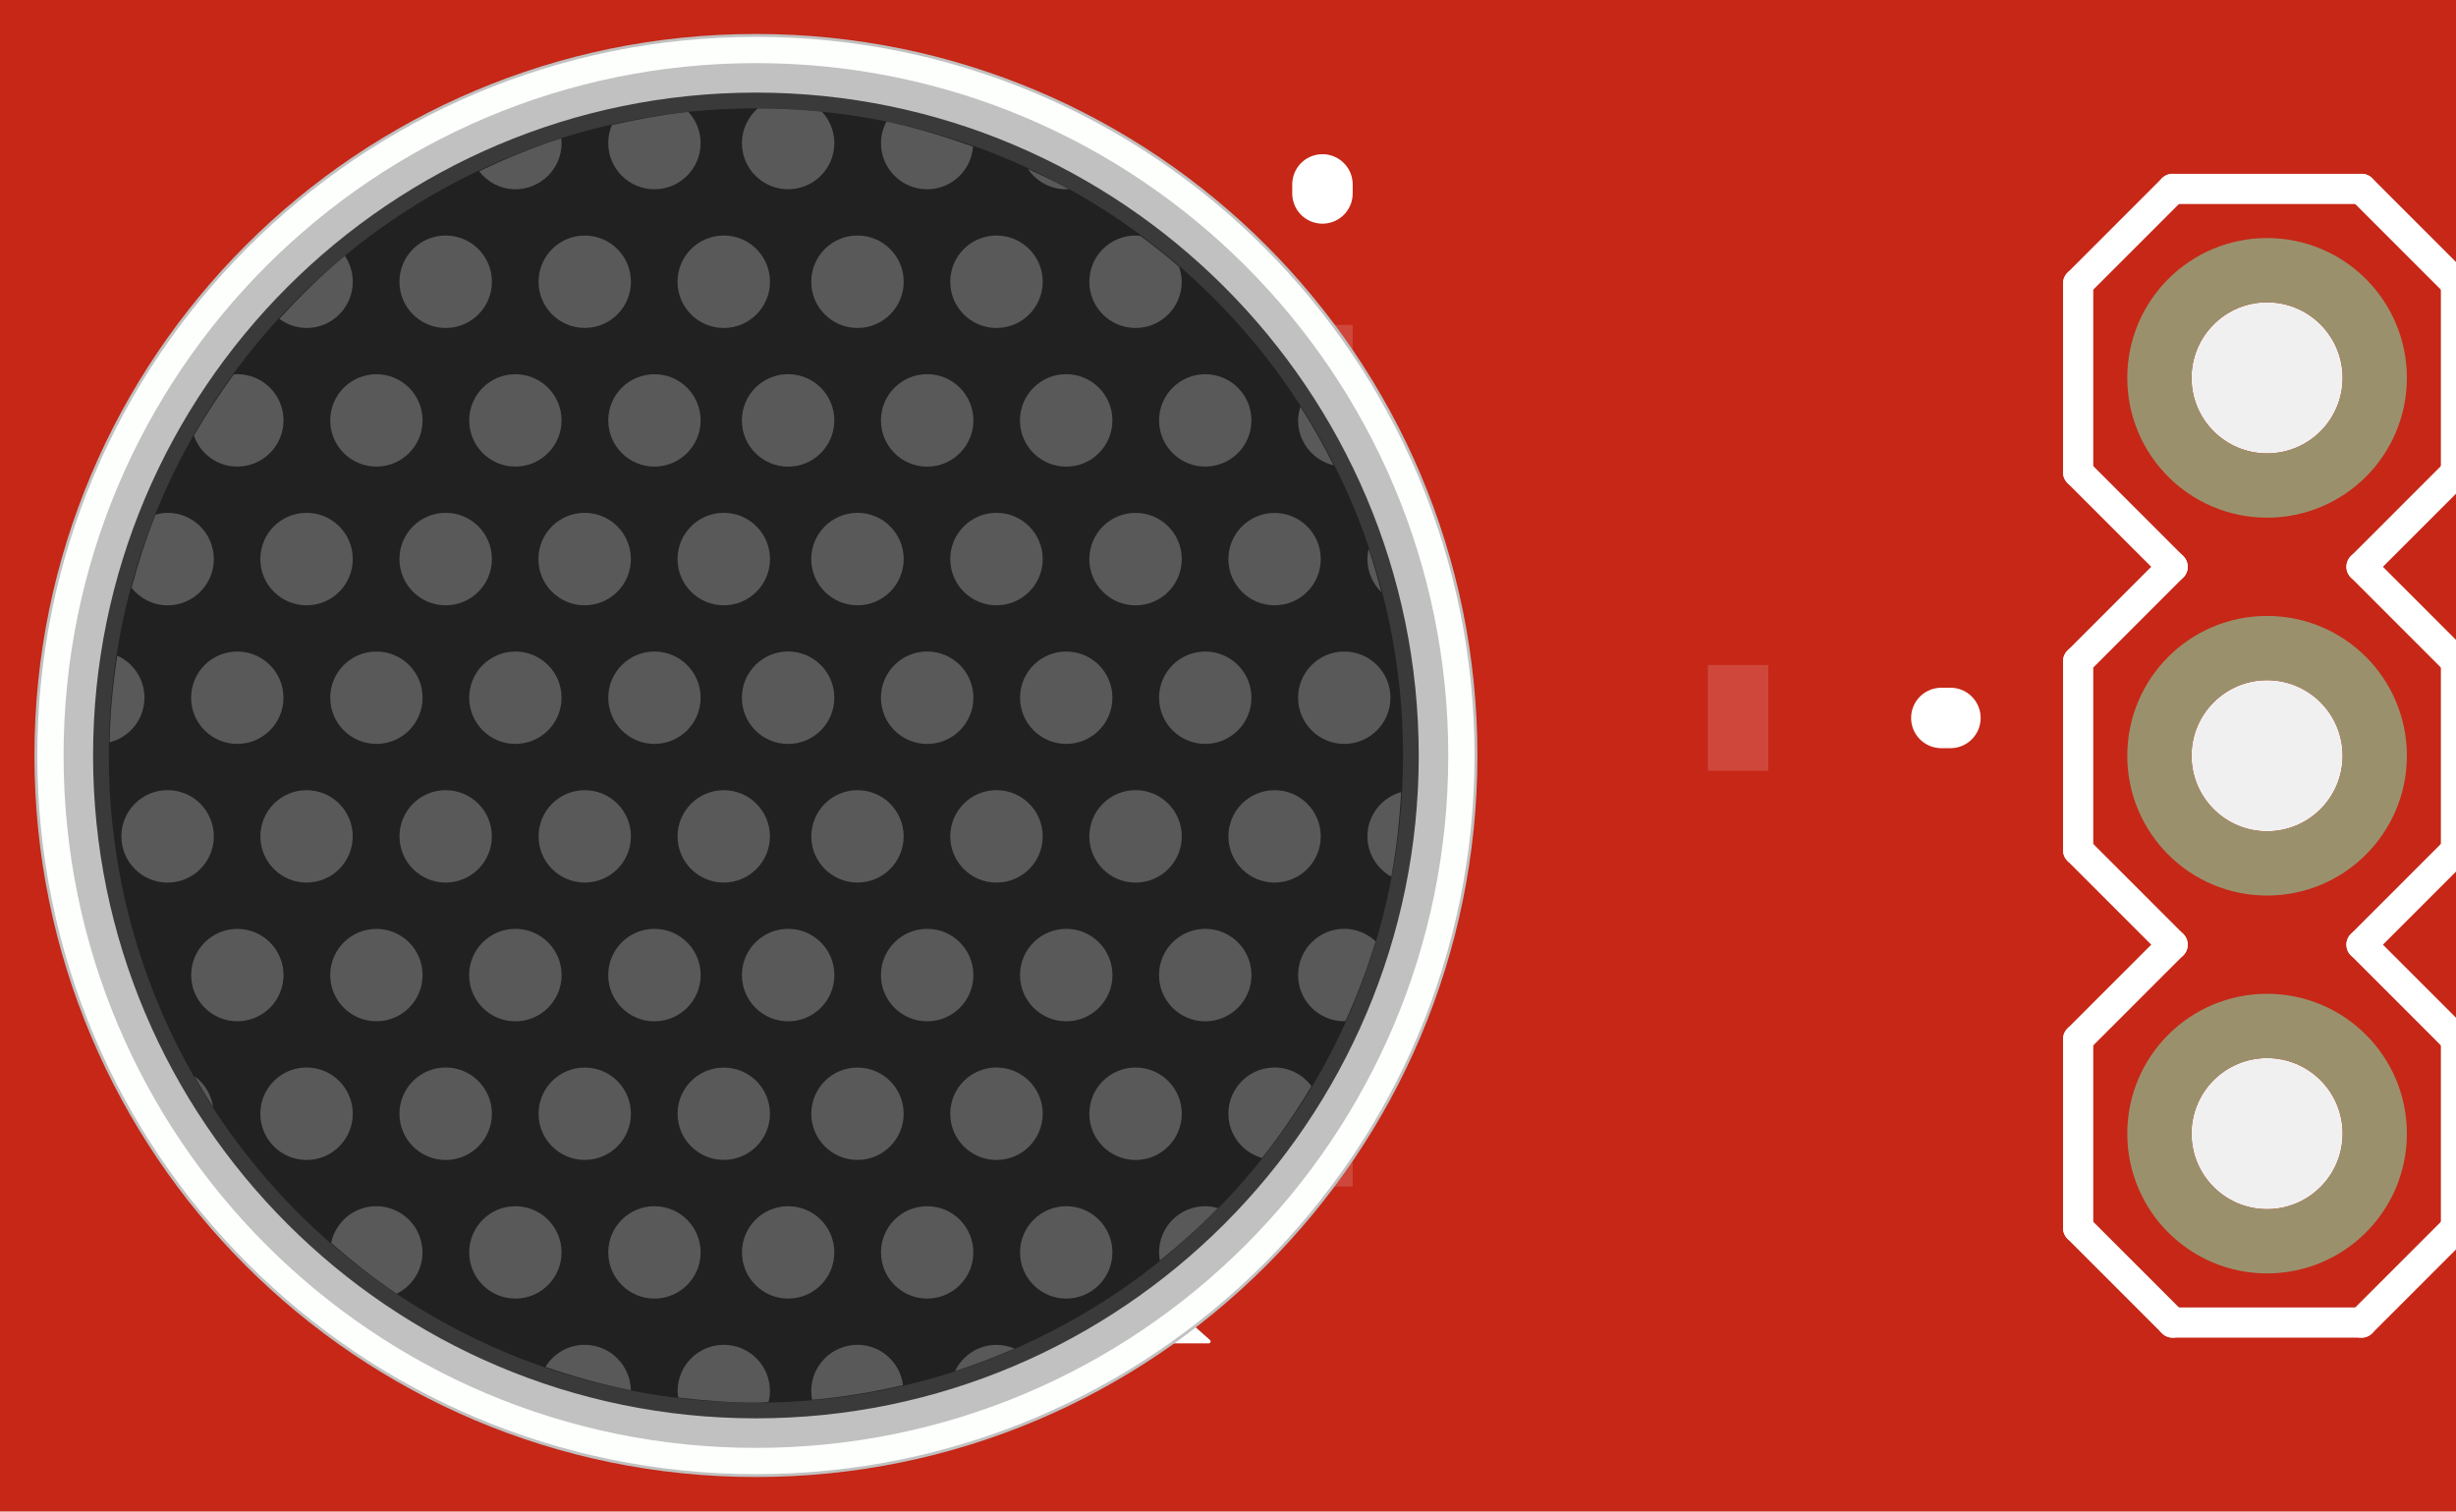
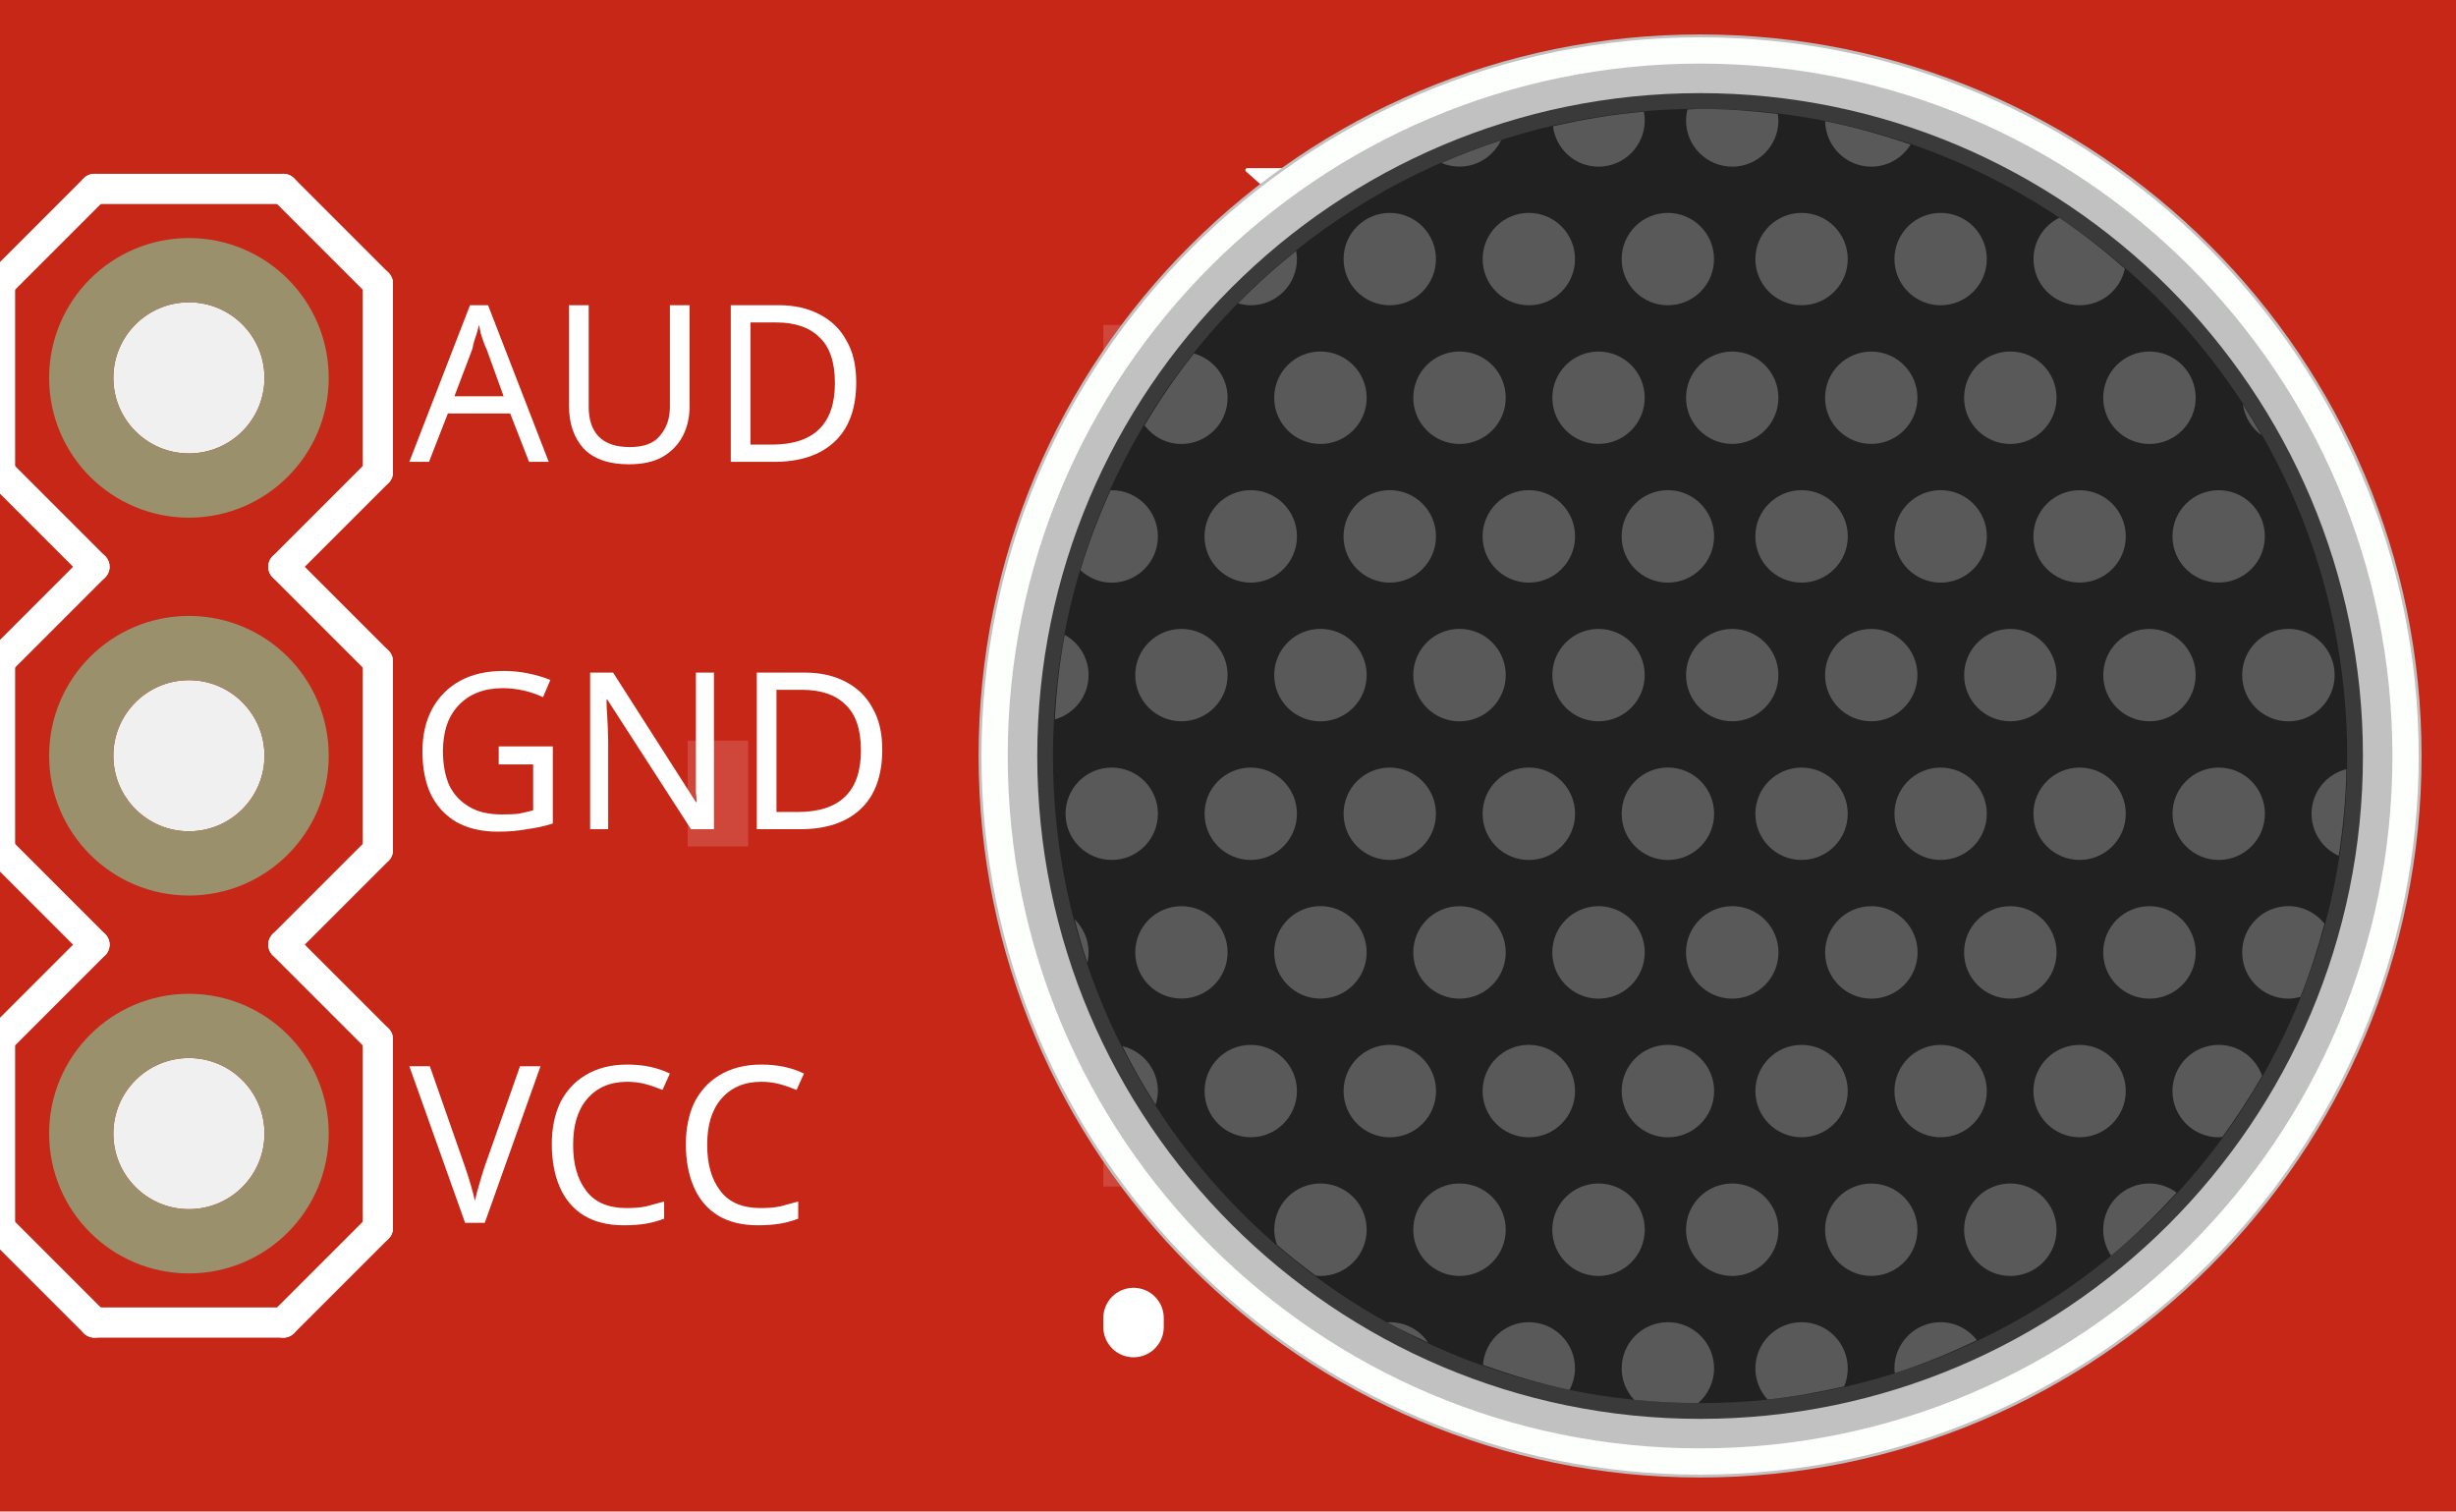
<svg xmlns="http://www.w3.org/2000/svg" width="0.65in" x="0in" version="1.2" y="0in" height="0.4in" viewBox="0 0 46.8 28.8" baseProfile="tiny">
-   <g id="breadboard" stroke-width="0">
+   <g id="breadboard" stroke-width="0" transform="rotate(180) translate(-46.8 -28.8)">
    <g id="icon" stroke-width="0">
      <path fill="#C62717" stroke="none" stroke-width="0" d="M0,28.8L46.8,28.8L46.8,0L0,0L0,28.8M41.76,21.6a1.44,1.44,0,1,1,2.88,0,1.44,1.44,0,1,1,-2.88,0zM41.76,14.4a1.44,1.44,0,1,1,2.88,0,1.44,1.44,0,1,1,-2.88,0zM41.76,7.2a1.44,1.44,0,1,1,2.88,0,1.44,1.44,0,1,1,-2.88,0z" />
      <g stroke-width="0">
        <g stroke-width="0">
          <g stroke-width="0">
            <line stroke="white" stroke-linecap="round" y1="3.514" x1="14.76" y2="3.686" stroke-width="1.152" x2="14.76" />
-           </g>
-         </g>
-         <g stroke-width="0">
-           <g stroke-width="0">
-             <line stroke="white" stroke-linecap="round" y1="13.68" x1="37.166" y2="13.68" stroke-width="1.152" x2="36.993" />
          </g>
        </g>
        <g stroke-width="0">
          <g stroke-width="0">
            <line stroke="white" stroke-linecap="round" y1="3.514" x1="25.2" y2="3.686" stroke-width="1.152" x2="25.2" />
          </g>
        </g>
        <g stroke-width="0">
          <g stroke-width="0">
            <line stroke="white" stroke-linecap="round" y1="17.913" x1="14.76" y2="18.087" stroke-width="1.152" x2="14.76" />
          </g>
        </g>
        <g stroke-width="0">
          <g stroke-width="0">
            <line stroke="white" stroke-linecap="round" y1="10.8" x1="41.4" y2="9" stroke-width="0.576" x2="39.6" />
            <line stroke="white" stroke-linecap="round" y1="9" x1="39.6" y2="5.4" stroke-width="0.576" x2="39.6" />
            <line stroke="white" stroke-linecap="round" y1="5.4" x1="39.6" y2="3.6" stroke-width="0.576" x2="41.4" />
            <line stroke="white" stroke-linecap="round" y1="3.6" x1="45" y2="5.4" stroke-width="0.576" x2="46.8" />
            <line stroke="white" stroke-linecap="round" y1="5.4" x1="46.8" y2="9" stroke-width="0.576" x2="46.8" />
            <line stroke="white" stroke-linecap="round" y1="9" x1="46.8" y2="10.8" stroke-width="0.576" x2="45" />
            <line stroke="white" stroke-linecap="round" y1="23.4" x1="39.6" y2="19.8" stroke-width="0.576" x2="39.6" />
            <line stroke="white" stroke-linecap="round" y1="19.8" x1="39.6" y2="18" stroke-width="0.576" x2="41.4" />
            <line stroke="white" stroke-linecap="round" y1="18" x1="45" y2="19.8" stroke-width="0.576" x2="46.8" />
            <line stroke="white" stroke-linecap="round" y1="18" x1="41.4" y2="16.2" stroke-width="0.576" x2="39.6" />
            <line stroke="white" stroke-linecap="round" y1="16.2" x1="39.6" y2="12.6" stroke-width="0.576" x2="39.6" />
            <line stroke="white" stroke-linecap="round" y1="12.6" x1="39.6" y2="10.8" stroke-width="0.576" x2="41.4" />
            <line stroke="white" stroke-linecap="round" y1="10.8" x1="45" y2="12.6" stroke-width="0.576" x2="46.8" />
            <line stroke="white" stroke-linecap="round" y1="12.6" x1="46.8" y2="16.2" stroke-width="0.576" x2="46.8" />
            <line stroke="white" stroke-linecap="round" y1="16.2" x1="46.8" y2="18" stroke-width="0.576" x2="45" />
            <line stroke="white" stroke-linecap="round" y1="25.2" x1="41.4" y2="25.2" stroke-width="0.576" x2="45" />
            <line stroke="white" stroke-linecap="round" y1="23.4" x1="39.6" y2="25.2" stroke-width="0.576" x2="41.4" />
            <line stroke="white" stroke-linecap="round" y1="25.2" x1="45" y2="23.4" stroke-width="0.576" x2="46.8" />
            <line stroke="white" stroke-linecap="round" y1="19.8" x1="46.8" y2="23.4" stroke-width="0.576" x2="46.8" />
            <line stroke="white" stroke-linecap="round" y1="3.6" x1="41.4" y2="3.6" stroke-width="0.576" x2="45" />
          </g>
        </g>
        <g stroke-width="0">
          <g stroke-width="0">
      </g>
        </g>
        <g stroke-width="0">
          <g stroke-width="0">
      </g>
        </g>
        <g stroke-width="0">
          <g stroke-width="0">
      </g>
        </g>
        <g stroke-width="0">
          <g stroke-width="0">
      </g>
        </g>
        <g stroke-width="0">
          <g stroke-width="0">
      </g>
        </g>
        <g stroke-width="0">
          <g stroke-width="0">
      </g>
        </g>
        <g stroke-width="0">
          <g stroke-width="0">
      </g>
        </g>
        <g stroke-width="0">
          <g stroke-width="0">
      </g>
        </g>
        <g stroke-width="0">
+           <g stroke-width="0" transform="matrix(1, 0, 0, 1, 39, 13)">
+             <g stroke-width="0" transform="rotate(180)">
+               <text x="0" y="0" font-family="OCRA" fill="white" text-anchor="start" stroke="none" stroke-width="0" font-size="4.176">GND</text>
+             </g>
+           </g>
+         </g>
+         <g stroke-width="0">
+           <g stroke-width="0" transform="matrix(1, 0, 0, 1, 39, 5.5)">
+             <g stroke-width="0" transform="rotate(180)">
+               <text x="0" y="0" font-family="OCRA" fill="white" text-anchor="start" stroke="none" stroke-width="0" font-size="4.176">VCC</text>
+             </g>
+           </g>
+         </g>
+         <g stroke-width="0">
+           <g stroke-width="0" transform="matrix(1, 0, 0, 1, 39, 20)">
+             <g stroke-width="0" transform="rotate(180)">
+               <text x="0" y="0" font-family="OCRA" fill="white" text-anchor="start" stroke="none" stroke-width="0" font-size="4.176">AUD</text>
+             </g>
+           </g>
+         </g>
+         <g stroke-width="0">
          <g stroke-width="0">
            <g stroke-width="0">
              <path fill="none" stroke="white" stroke-linecap="round" stroke-width="0.072" d="M17.662,24.012L17.64,24.149M17.64,24.149L17.619,24.415M17.619,24.415L17.64,24.681M17.64,24.681L17.692,24.88M17.692,24.88L17.783,25.063M17.783,25.063L17.909,25.225M17.909,25.225L18.065,25.358M18.065,25.358L18.272,25.472M18.272,25.472L18.499,25.54M18.499,25.54L18.735,25.56M18.735,25.56L23.033,25.56M23.033,25.56L21.477,24.177M21.477,24.177L21.252,23.931M21.252,23.931L21.081,23.645M21.081,23.645L21.043,23.539M21.043,23.539L21.024,23.429M21.024,23.429L21.024,22.781M21.024,22.781L20.989,22.394M20.989,22.394L20.884,22.02M20.884,22.02L20.715,21.672M20.715,21.672L20.483,21.344M20.483,21.344L20.207,21.051M20.207,21.051L19.893,20.801M19.893,20.801L19.417,20.532M19.417,20.532L18.9,20.354M18.9,20.354L18.359,20.273M18.359,20.273L17.813,20.29M17.813,20.29L17.518,20.348M17.518,20.348L17.235,20.45M17.235,20.45L16.971,20.592M16.971,20.592L16.648,20.849M16.648,20.849L16.387,21.168M16.387,21.168L16.639,21.168M16.639,21.168L16.68,21.173M16.68,21.173L16.718,21.189M16.718,21.189L16.823,21.274M16.823,21.274L16.898,21.384M16.898,21.384L16.92,21.442M16.92,21.442L16.938,21.604M16.938,21.604L16.908,21.764M16.908,21.764L16.834,21.91M16.834,21.91L16.646,22.169M16.646,22.169L16.543,22.288M16.543,22.288L16.423,22.392M16.423,22.392L16.288,22.475M16.288,22.475L16.142,22.536M16.142,22.536L16.05,22.554M16.05,22.554L15.955,22.55M15.955,22.55L15.799,22.503M15.799,22.503L15.661,22.417M15.661,22.417L15.55,22.298M15.55,22.298L15.473,22.154M15.473,22.154L15.432,22.009M15.432,22.009L15.415,21.859M15.415,21.859L15.415,21.686M15.415,21.686L15.415,21.686M15.415,21.686L15.408,21.694M15.408,21.694L15.312,21.817M15.312,21.817L15.249,21.96M15.249,21.96L15.207,22.061M15.207,22.061L15.178,22.125M15.178,22.125L15.116,22.374M15.116,22.374L15.091,22.63M15.091,22.63L15.11,22.876M15.11,22.876L15.176,23.114M15.176,23.114L15.286,23.335M15.286,23.335L15.444,23.555M15.444,23.555L15.631,23.753M15.631,23.753L15.802,23.875M15.802,23.875L15.998,23.951M15.998,23.951L16.207,23.975M16.207,23.975L16.416,23.947M16.416,23.947L16.61,23.868M16.61,23.868L17.109,23.532M17.109,23.532L17.547,23.119M17.547,23.119L17.674,23.011M17.674,23.011L17.825,22.939M17.825,22.939L17.989,22.908M17.989,22.908L18.157,22.921M18.157,22.921L18.314,22.977M18.314,22.977L18.452,23.071M18.452,23.071L18.561,23.198M18.561,23.198L18.648,23.358M18.648,23.358L18.706,23.53M18.706,23.53L18.735,23.709M18.735,23.709L18.724,23.919M18.724,23.919L18.663,24.12M18.663,24.12L18.555,24.3M18.555,24.3L18.454,24.395M18.454,24.395L18.331,24.458M18.331,24.458L18.205,24.486M18.205,24.486L18.076,24.486M18.076,24.486L17.95,24.458M17.95,24.458L17.901,24.433M17.901,24.433L17.863,24.393M17.863,24.393L17.691,24.156M17.691,24.156L17.667,24.111M17.667,24.111L17.657,24.062M17.657,24.062L17.662,24.012M22.968,25.56L22.968,25.502M22.896,25.56L22.896,25.438M22.824,25.56L22.824,25.374M22.752,25.56L22.752,25.31M22.68,25.56L22.68,25.246M22.608,25.56L22.608,25.182M22.536,25.56L22.536,25.118M22.464,25.56L22.464,25.054M22.392,25.56L22.392,24.99M22.32,25.56L22.32,24.927M22.248,25.56L22.248,24.862M22.176,25.56L22.176,24.798M22.104,25.56L22.104,24.734M22.032,25.56L22.032,24.671M21.96,25.56L21.96,24.606M21.888,25.56L21.888,24.542M21.816,25.56L21.816,24.479M21.744,25.56L21.744,24.415M21.672,25.56L21.672,24.351M21.6,25.56L21.6,24.286M21.528,25.56L21.528,24.223M21.456,25.56L21.456,24.154M21.384,25.56L21.384,24.076M21.312,25.56L21.312,23.997M21.24,25.56L21.24,23.911M21.168,25.56L21.168,23.79M21.096,25.56L21.096,23.669M21.024,25.56L21.024,22.781M20.952,25.56L20.952,22.262M20.88,25.56L20.88,22.011M20.808,25.56L20.808,21.864M20.736,25.56L20.736,21.716M20.664,25.56L20.664,21.6M20.592,25.56L20.592,21.499M20.52,25.56L20.52,21.396M20.448,25.56L20.448,21.307M20.376,25.56L20.376,21.23M20.304,25.56L20.304,21.154M20.232,25.56L20.232,21.078M20.16,25.56L20.16,21.014M20.088,25.56L20.088,20.956M20.016,25.56L20.016,20.898M19.944,25.56L19.944,20.841M19.872,25.56L19.872,20.789M19.8,25.56L19.8,20.748M19.728,25.56L19.728,20.708M19.656,25.56L19.656,20.667M19.584,25.56L19.584,20.626M19.512,25.56L19.512,20.586M19.44,25.56L19.44,20.545M19.368,25.56L19.368,20.515M19.296,25.56L19.296,20.491M19.224,25.56L19.224,20.466M19.152,25.56L19.152,20.441M19.08,25.56L19.08,20.416M19.008,25.56L19.008,20.392M18.936,25.56L18.936,20.367M18.864,25.56L18.864,20.349M18.792,25.56L18.792,20.338M18.72,25.558L18.72,23.932M18.72,23.619L18.72,20.327M18.648,25.552L18.648,24.144M18.648,23.359L18.648,20.316M18.576,25.546L18.576,24.264M18.576,23.225L18.576,20.305M18.504,25.54L18.504,24.347M18.504,23.131L18.504,20.295M18.432,25.52L18.432,24.406M18.432,23.057L18.432,20.284M18.36,25.498L18.36,24.443M18.36,23.008L18.36,20.273M18.288,25.476L18.288,24.468M18.288,22.967L18.288,20.275M18.216,25.441L18.216,24.484M18.216,22.942L18.216,20.277M18.144,25.401L18.144,24.486M18.144,22.92L18.144,20.279M18.072,25.362L18.072,24.486M18.072,22.914L18.072,20.281M18,25.303L18,24.47M18,22.909L18,20.284M17.928,25.241L17.928,24.447M17.928,22.919L17.928,20.286M17.856,25.157L17.856,24.384M17.856,22.933L17.856,20.288M17.784,25.064L17.784,24.285M17.784,22.958L17.784,20.295M17.712,24.92L17.712,24.185M17.712,22.993L17.712,20.309M17.64,24.681L17.64,24.149M17.64,23.04L17.64,20.324M17.568,23.101L17.568,20.338M17.496,23.167L17.496,20.356M17.424,23.235L17.424,20.382M17.352,23.302L17.352,20.408M17.28,23.371L17.28,20.433M17.208,23.438L17.208,20.464M17.136,23.506L17.136,20.503M17.064,23.562L17.064,20.541M16.992,23.611L16.992,20.58M16.92,23.659L16.92,21.698M16.92,21.442L16.92,20.632M16.848,23.708L16.848,21.881M16.848,21.311L16.848,20.689M16.776,23.756L16.776,21.989M16.776,21.236L16.776,20.747M16.704,23.805L16.704,22.089M16.704,21.183L16.704,20.804M16.632,23.853L16.632,22.185M16.632,21.168L16.632,20.868M16.56,23.888L16.56,22.269M16.56,21.168L16.56,20.956M16.488,23.918L16.488,22.336M16.488,21.168L16.488,21.044M16.416,23.947L16.416,22.396M16.416,21.168L16.416,21.132M16.344,23.957L16.344,22.441M16.272,23.966L16.272,22.482M16.2,23.974L16.2,22.512M16.128,23.965L16.128,22.538M16.056,23.957L16.056,22.553M15.984,23.945L15.984,22.552M15.912,23.917L15.912,22.537M15.84,23.889L15.84,22.516M15.768,23.85L15.768,22.484M15.696,23.799L15.696,22.439M15.624,23.745L15.624,22.378M15.552,23.669L15.552,22.301M15.48,23.593L15.48,22.168M15.408,23.505L15.408,21.694M15.336,23.405L15.336,21.786M15.264,23.292L15.264,21.927M15.192,23.147L15.192,22.093M15.12,22.913L15.12,22.356" />
            </g>
          </g>
        </g>
        <g stroke-width="0">
          <g stroke-width="0">
            <line stroke="white" stroke-linecap="round" y1="10.368" x1="23.983" y2="10.368" stroke-width="0.576" x2="26.417" />
            <line stroke="white" stroke-linecap="round" y1="18.432" x1="26.417" y2="18.432" stroke-width="0.576" x2="23.983" />
            <line stroke="white" stroke-linecap="round" y1="15.161" x1="22.903" y2="13.639" stroke-width="0.576" x2="22.903" />
          </g>
        </g>
      </g>
      <rect width="1.152" x="13.464" y="9.792" fill="#ffffff" height="2.016" stroke="none" fill-opacity="0.15" stroke-width="0" />
      <rect width="1.152" x="24.624" y="20.592" fill="#ffffff" height="2.016" stroke="none" fill-opacity="0.15" stroke-width="0" />
      <rect width="1.152" x="32.544" y="12.672" fill="#ffffff" height="2.016" stroke="none" fill-opacity="0.15" stroke-width="0" />
      <rect width="1.152" x="17.064" y="9.792" fill="#ffffff" height="2.016" stroke="none" fill-opacity="0.15" stroke-width="0" />
      <rect width="1.152" x="24.624" y="6.192" fill="#ffffff" height="2.016" stroke="none" fill-opacity="0.15" stroke-width="0" />
      <rect width="3.514" x="22.903" y="10.368" fill="#333333" height="8.064" stroke="none" fill-opacity="1" stroke-width="0" />
-       <circle fill="none" cx="43.2" cy="21.6" connectorname="VCC" stroke="#9A916C" r="2.052" id="connector8pin" stroke-width="1.224" />
+       <circle fill="none" cx="43.2" cy="7.2" connectorname="VCC" stroke="#9A916C" r="2.052" id="connector8pin" stroke-width="1.224" />
      <circle fill="none" cx="43.2" cy="14.4" connectorname="GND" stroke="#9A916C" r="2.052" id="connector9pin" stroke-width="1.224" />
-       <circle fill="none" cx="43.2" cy="7.2" connectorname="AUD" stroke="#9A916C" r="2.052" id="connector10pin" stroke-width="1.224" />
+       <circle fill="none" cx="43.2" cy="21.6" connectorname="AUD" stroke="#9A916C" r="2.052" id="connector10pin" stroke-width="1.224" />
    </g>
    <g id="mic-9.7mm" stroke-width="0" transform="matrix(1, 0, 0, 1, 0.656531, 0.647461)">
      <g stroke-width="0" transform="matrix(-1, 0, 0, -1, 27.496, 27.496)">
        <g id="Ebene_1_1_" stroke-width="0">
          <circle fill="#C1C1C1" cx="13.748" cy="13.748" r="13.748" stroke-width="0" />
          <g stroke-width="0">
            <path fill="#212121" stroke-width="0" d="M13.748,26.229c-6.882,0,-12.48,-5.6,-12.48,-12.48s5.599,-12.48,12.48,-12.48s12.48,5.599,12.48,12.48S20.63,26.229,13.748,26.229z" />
            <path fill="#3A3A3A" stroke-width="0" d="M13.748,1.417c6.811,0,12.331,5.521,12.331,12.331c0,6.811,-5.521,12.331,-12.331,12.331c-6.81,0,-12.331,-5.521,-12.331,-12.331C1.417,6.938,6.938,1.417,13.748,1.417M13.748,1.118c-6.964,0,-12.63,5.666,-12.63,12.63c0,6.965,5.666,12.631,12.63,12.631c6.965,0,12.631,-5.666,12.631,-12.631C26.379,6.784,20.713,1.118,13.748,1.118L13.748,1.118z" />
          </g>
          <g id="mess" stroke-width="0">
            <g stroke-width="0">
              <path fill="#595959" stroke-width="0" d="M7.835,24.537c-0.015,0,-0.03,0.004,-0.045,0.005c0.252,0.14,0.513,0.261,0.775,0.383C8.408,24.689,8.139,24.537,7.835,24.537z" />
              <path fill="#595959" stroke-width="0" d="M10.485,24.537c-0.464,0,-0.84,0.359,-0.874,0.814c0.536,0.19,1.082,0.358,1.649,0.476c0.065,-0.123,0.105,-0.261,0.105,-0.41C11.366,24.932,10.972,24.537,10.485,24.537z" />
              <path fill="#595959" stroke-width="0" d="M14.015,25.417c0,-0.485,-0.394,-0.88,-0.881,-0.88c-0.486,0,-0.88,0.395,-0.88,0.88c0,0.231,0.091,0.44,0.237,0.599c0.402,0.041,0.81,0.061,1.223,0.062C13.896,25.915,14.015,25.682,14.015,25.417z" />
              <path fill="#595959" stroke-width="0" d="M7.395,22.775c0,-0.487,-0.394,-0.881,-0.881,-0.881c-0.487,0,-0.88,0.394,-0.88,0.881c0,0.102,0.021,0.197,0.052,0.287c0.235,0.205,0.48,0.396,0.731,0.584c0.032,0.002,0.063,0.01,0.097,0.01C7.001,23.656,7.395,23.262,7.395,22.775z" />
              <circle fill="#595959" cx="9.164" cy="22.775" r="0.881" stroke-width="0" />
              <circle fill="#595959" cx="11.813" cy="22.775" r="0.881" stroke-width="0" />
              <path fill="#595959" stroke-width="0" d="M2.739,19.277c0.192,0.385,0.403,0.758,0.634,1.117c0.025,-0.084,0.044,-0.17,0.044,-0.263C3.417,19.717,3.127,19.369,2.739,19.277z" />
              <circle fill="#595959" cx="5.186" cy="20.133" r="0.88" stroke-width="0" />
              <circle fill="#595959" cx="7.836" cy="20.133" r="0.881" stroke-width="0" />
              <circle fill="#595959" cx="10.485" cy="20.133" r="0.881" stroke-width="0" />
              <circle fill="#595959" cx="13.135" cy="20.133" r="0.881" stroke-width="0" />
              <path fill="#595959" stroke-width="0" d="M15.682,24.537c-0.486,0,-0.88,0.395,-0.88,0.88c0,0.229,0.089,0.437,0.233,0.594c0.496,-0.052,0.98,-0.142,1.458,-0.25c0.045,-0.104,0.069,-0.221,0.069,-0.344C16.562,24.932,16.169,24.537,15.682,24.537z" />
              <path fill="#595959" stroke-width="0" d="M18.332,24.537c-0.486,0,-0.881,0.395,-0.881,0.88c0,0.031,0.006,0.06,0.009,0.09c0.54,-0.17,1.06,-0.387,1.563,-0.627C18.863,24.673,18.613,24.537,18.332,24.537z" />
              <circle fill="#595959" cx="14.361" cy="22.775" r="0.881" stroke-width="0" />
              <circle fill="#595959" cx="17.01" cy="22.775" r="0.88" stroke-width="0" />
              <circle fill="#595959" cx="19.66" cy="22.775" r="0.881" stroke-width="0" />
              <path fill="#595959" stroke-width="0" d="M21.43,22.775c0,0.184,0.057,0.354,0.151,0.494c0.446,-0.367,0.856,-0.774,1.248,-1.201c-0.146,-0.108,-0.324,-0.174,-0.521,-0.174C21.823,21.895,21.43,22.288,21.43,22.775z" />
              <circle fill="#595959" cx="15.682" cy="20.133" r="0.88" stroke-width="0" />
              <circle fill="#595959" cx="18.332" cy="20.133" r="0.88" stroke-width="0" />
              <circle fill="#595959" cx="20.98" cy="20.133" r="0.88" stroke-width="0" />
              <path fill="#595959" stroke-width="0" d="M23.631,19.253c-0.486,0,-0.881,0.394,-0.881,0.88s0.395,0.881,0.881,0.881c0.023,0,0.046,-0.006,0.07,-0.007c0.271,-0.374,0.525,-0.76,0.757,-1.164C24.338,19.5,24.016,19.253,23.631,19.253z" />
              <path fill="#595959" stroke-width="0" d="M1.83,16.859c0.073,0.281,0.151,0.557,0.242,0.828c0.015,-0.062,0.024,-0.129,0.024,-0.197C2.096,17.244,1.993,17.021,1.83,16.859z" />
              <circle fill="#595959" cx="3.865" cy="17.49" r="0.88" stroke-width="0" />
              <circle fill="#595959" cx="6.514" cy="17.49" r="0.881" stroke-width="0" />
              <circle fill="#595959" cx="9.164" cy="17.491" r="0.881" stroke-width="0" />
              <circle fill="#595959" cx="11.813" cy="17.491" r="0.881" stroke-width="0" />
              <circle fill="#595959" cx="2.537" cy="14.849" r="0.88" stroke-width="0" />
              <circle fill="#595959" cx="5.186" cy="14.849" r="0.88" stroke-width="0" />
              <circle fill="#595959" cx="7.835" cy="14.849" r="0.88" stroke-width="0" />
              <circle fill="#595959" cx="10.485" cy="14.849" r="0.881" stroke-width="0" />
              <circle fill="#595959" cx="13.135" cy="14.849" r="0.881" stroke-width="0" />
              <path fill="#595959" stroke-width="0" d="M2.096,12.207c0,-0.331,-0.185,-0.617,-0.455,-0.767c-0.099,0.526,-0.158,1.064,-0.188,1.611C1.823,12.947,2.096,12.61,2.096,12.207z" />
              <circle fill="#595959" cx="3.865" cy="12.207" r="0.88" stroke-width="0" />
              <circle fill="#595959" cx="6.514" cy="12.207" r="0.881" stroke-width="0" />
              <circle fill="#595959" cx="9.164" cy="12.207" r="0.881" stroke-width="0" />
              <circle fill="#595959" cx="11.813" cy="12.207" r="0.88" stroke-width="0" />
              <path fill="#595959" stroke-width="0" d="M3.417,9.564c0,-0.486,-0.394,-0.88,-0.881,-0.88c-0.008,0,-0.016,0.002,-0.023,0.003C2.291,9.178,2.096,9.685,1.94,10.208c0.157,0.146,0.366,0.238,0.597,0.238C3.023,10.445,3.417,10.051,3.417,9.564z" />
              <circle fill="#595959" cx="5.186" cy="9.564" r="0.881" stroke-width="0" />
              <circle fill="#595959" cx="7.835" cy="9.564" r="0.881" stroke-width="0" />
              <circle fill="#595959" cx="10.485" cy="9.564" r="0.881" stroke-width="0" />
              <circle fill="#595959" cx="13.134" cy="9.564" r="0.881" stroke-width="0" />
              <circle fill="#595959" cx="15.682" cy="14.849" r="0.88" stroke-width="0" />
              <circle fill="#595959" cx="18.332" cy="14.849" r="0.88" stroke-width="0" />
              <circle fill="#595959" cx="20.98" cy="14.849" r="0.88" stroke-width="0" />
              <circle fill="#595959" cx="23.631" cy="14.849" r="0.88" stroke-width="0" />
              <path fill="#595959" stroke-width="0" d="M25.4,14.85c0,0.355,0.211,0.661,0.518,0.801c0.083,-0.541,0.137,-1.092,0.146,-1.652C25.684,14.093,25.4,14.438,25.4,14.85z" />
              <circle fill="#595959" cx="14.361" cy="12.207" r="0.88" stroke-width="0" />
              <circle fill="#595959" cx="17.01" cy="12.207" r="0.88" stroke-width="0" />
              <circle fill="#595959" cx="19.66" cy="12.207" r="0.88" stroke-width="0" />
              <circle fill="#595959" cx="22.311" cy="12.207" r="0.88" stroke-width="0" />
              <circle fill="#595959" cx="24.959" cy="12.207" r="0.881" stroke-width="0" />
              <circle fill="#595959" cx="15.682" cy="9.564" r="0.881" stroke-width="0" />
              <circle fill="#595959" cx="18.332" cy="9.564" r="0.881" stroke-width="0" />
              <circle fill="#595959" cx="20.98" cy="9.564" r="0.88" stroke-width="0" />
              <circle fill="#595959" cx="23.63" cy="9.564" r="0.88" stroke-width="0" />
              <path fill="#595959" stroke-width="0" d="M3.865,7.803c0.486,0,0.88,-0.395,0.88,-0.88c0,-0.404,-0.272,-0.74,-0.642,-0.844C3.759,6.512,3.447,6.97,3.162,7.448C3.323,7.663,3.576,7.803,3.865,7.803z" />
              <circle fill="#595959" cx="6.514" cy="6.922" r="0.881" stroke-width="0" />
              <circle fill="#595959" cx="9.164" cy="6.922" r="0.881" stroke-width="0" />
              <circle fill="#595959" cx="11.813" cy="6.922" r="0.88" stroke-width="0" />
              <path fill="#595959" stroke-width="0" d="M6.066,4.28c0,-0.054,-0.006,-0.105,-0.016,-0.156C5.662,4.435,5.292,4.767,4.944,5.123C5.021,5.144,5.102,5.16,5.186,5.16C5.673,5.16,6.066,4.767,6.066,4.28z" />
              <circle fill="#595959" cx="7.835" cy="4.28" r="0.88" stroke-width="0" />
              <circle fill="#595959" cx="10.485" cy="4.28" r="0.88" stroke-width="0" />
              <circle fill="#595959" cx="13.134" cy="4.28" r="0.88" stroke-width="0" />
              <path fill="#595959" stroke-width="0" d="M9.955,2.017C9.567,2.143,9.189,2.287,8.82,2.448c0.105,0.045,0.222,0.07,0.344,0.07C9.514,2.519,9.812,2.312,9.955,2.017z" />
              <path fill="#595959" stroke-width="0" d="M11.813,2.519c0.487,0,0.881,-0.395,0.881,-0.881c0,-0.057,-0.006,-0.112,-0.017,-0.167c-0.591,0.052,-1.168,0.147,-1.732,0.279C11,2.183,11.365,2.519,11.813,2.519z" />
              <circle fill="#595959" cx="14.361" cy="6.922" r="0.88" stroke-width="0" />
              <circle fill="#595959" cx="17.01" cy="6.922" r="0.88" stroke-width="0" />
              <circle fill="#595959" cx="19.66" cy="6.922" r="0.881" stroke-width="0" />
              <circle fill="#595959" cx="22.311" cy="6.922" r="0.881" stroke-width="0" />
              <path fill="#595959" stroke-width="0" d="M24.449,7.638c-0.114,-0.2,-0.232,-0.396,-0.357,-0.589C24.126,7.292,24.258,7.502,24.449,7.638z" />
              <circle fill="#595959" cx="15.682" cy="4.28" r="0.88" stroke-width="0" />
              <circle fill="#595959" cx="18.332" cy="4.28" r="0.88" stroke-width="0" />
              <path fill="#595959" stroke-width="0" d="M20.102,4.28c0,0.487,0.394,0.88,0.881,0.88c0.424,0,0.776,-0.3,0.86,-0.699c-0.397,-0.347,-0.811,-0.674,-1.25,-0.968C20.303,3.637,20.102,3.933,20.102,4.28z" />
              <path fill="#595959" stroke-width="0" d="M14.361,2.519c0.486,0,0.88,-0.395,0.88,-0.881c0,-0.042,-0.007,-0.083,-0.013,-0.123c-0.485,-0.059,-0.979,-0.097,-1.48,-0.097c-0.082,0,-0.159,0.01,-0.24,0.012c-0.017,0.066,-0.027,0.136,-0.027,0.208C13.48,2.124,13.874,2.519,14.361,2.519z" />
              <path fill="#595959" stroke-width="0" d="M17.012,2.519c0.316,0,0.592,-0.169,0.747,-0.421c-0.528,-0.182,-1.069,-0.335,-1.628,-0.445C16.141,2.132,16.529,2.519,17.012,2.519z" />
              <circle fill="#595959" cx="14.361" cy="17.491" r="0.881" stroke-width="0" />
              <circle fill="#595959" cx="17.012" cy="17.491" r="0.881" stroke-width="0" />
              <circle fill="#595959" cx="19.66" cy="17.491" r="0.881" stroke-width="0" />
              <circle fill="#595959" cx="22.311" cy="17.491" r="0.881" stroke-width="0" />
              <path fill="#595959" stroke-width="0" d="M24.959,16.609c-0.486,0,-0.881,0.395,-0.881,0.881s0.395,0.882,0.881,0.882c0.079,0,0.154,-0.015,0.229,-0.034c0.181,-0.451,0.33,-0.917,0.459,-1.395C25.484,16.742,25.238,16.609,24.959,16.609z" />
            </g>
          </g>
          <circle fill="none" cx="13.748" cy="13.748" stroke="#FDFFFD" r="13.443" stroke-width="0.5" stroke-miterlimit="10" />
        </g>
        <g id="Ebene_2" stroke-width="0" />
      </g>
    </g>
  </g>
</svg>
